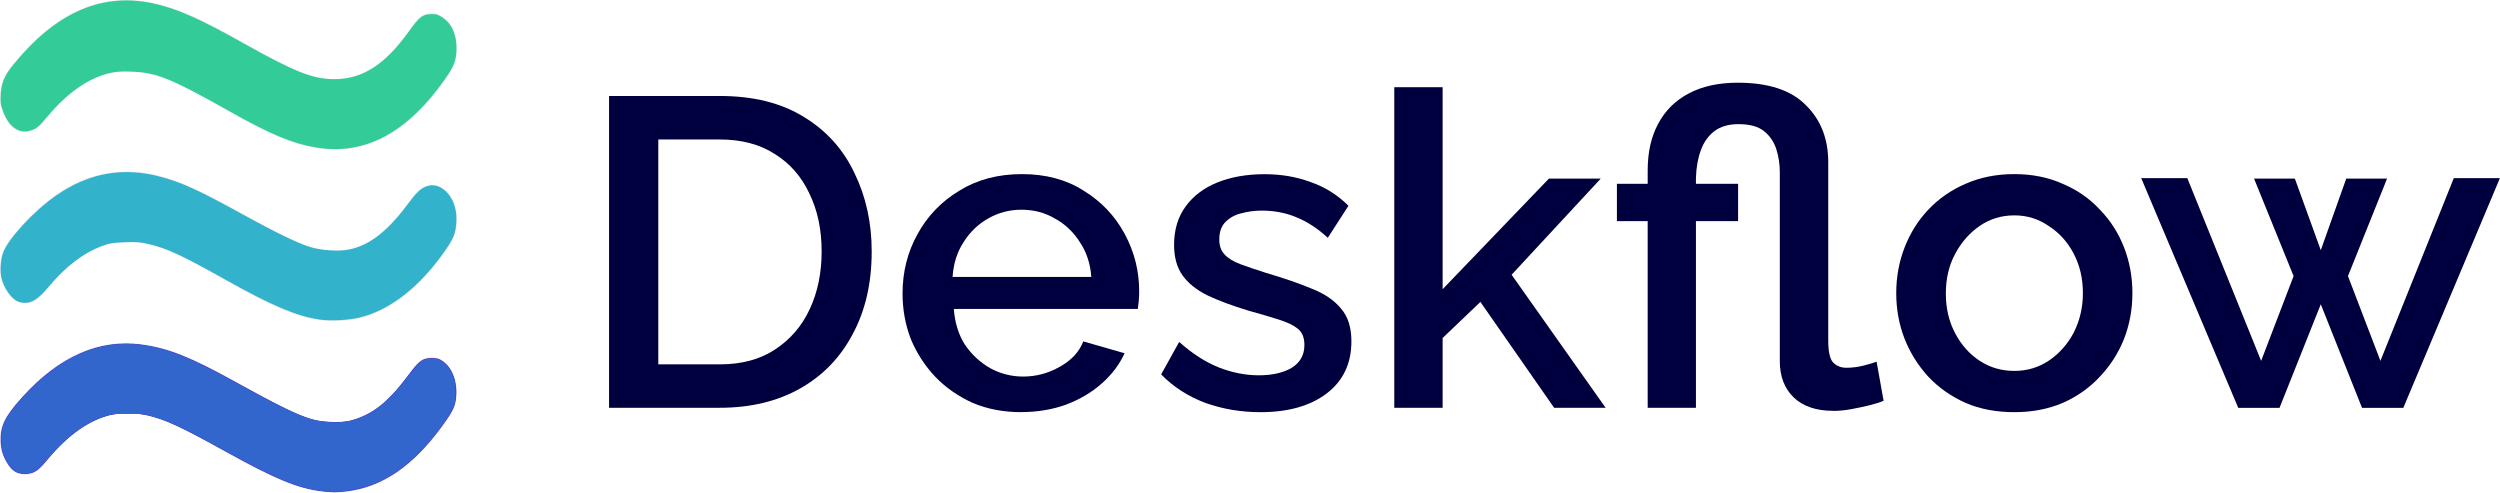
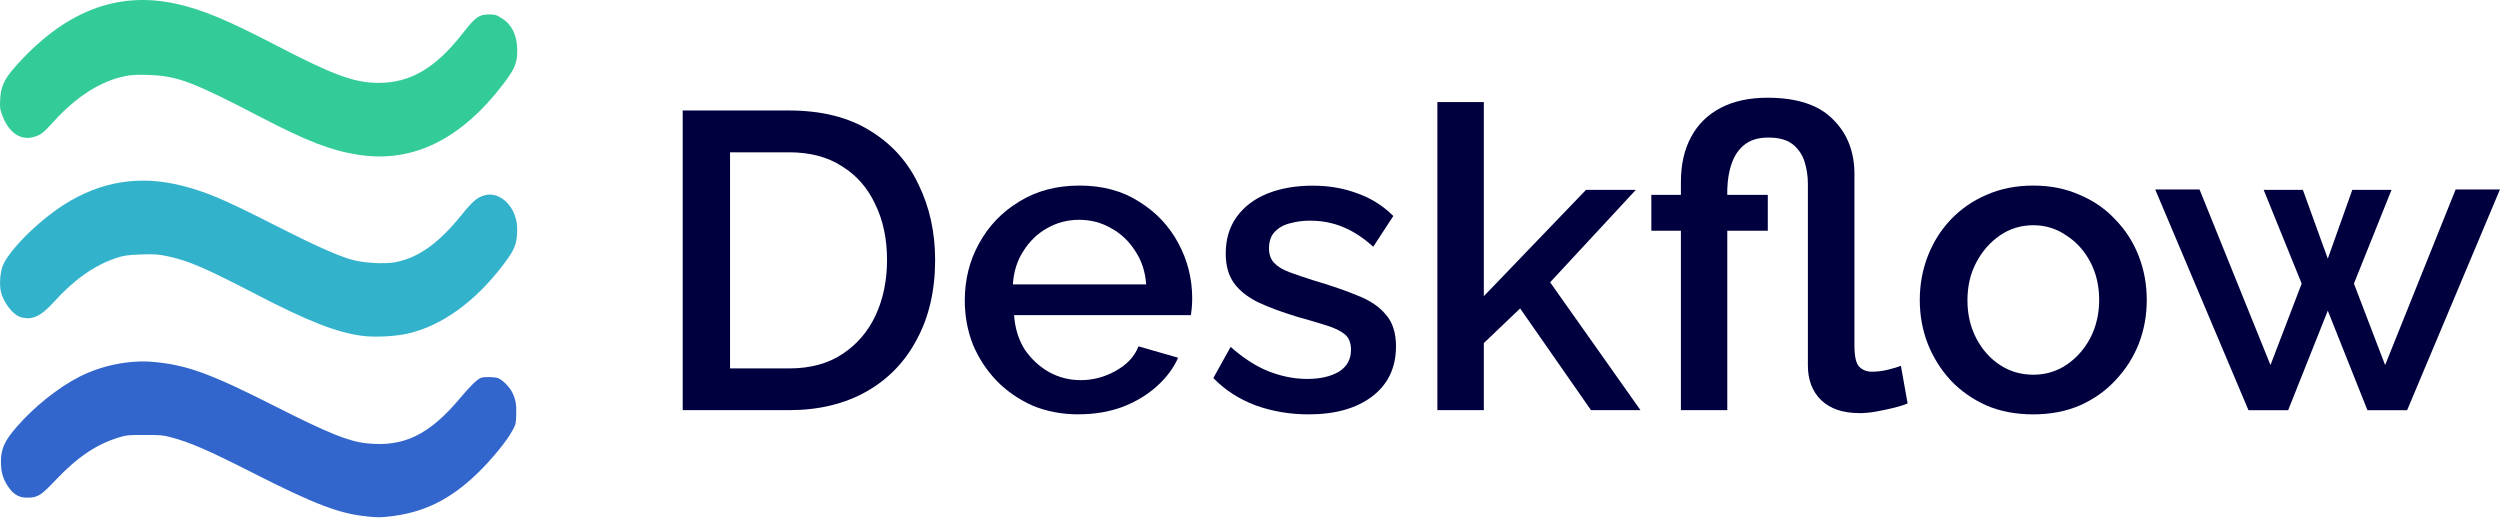
- <svg xmlns="http://www.w3.org/2000/svg" width="27.871mm" height="5.491mm" viewBox="0 0 27.871 5.491" version="1.1" id="svg5" xml:space="preserve">
+ <svg xmlns="http://www.w3.org/2000/svg" width="290mm" height="60mm" viewBox="0 0 29 6" version="1.1" id="svg5" xml:space="preserve">
  <defs id="defs2" />
-   <g style="fill:#e8eaed" id="g147" transform="matrix(0.00680592,0,0,0.00680592,-0.7192887,6.012545)">
-     <path d="m 117.123,-405.078 q -5.199,-8.645 -8.318,-18.01 -3.119,-9.365 -3.119,-20.892 0,-11.527 3.639,-23.053 3.639,-11.527 9.878,-20.171 45.75,-59.073 93.579,-87.169 47.829,-28.096 100.857,-28.096 38.471,0 81.101,15.849 42.63,15.849 110.215,54.751 59.266,33.139 90.979,46.106 31.713,12.967 58.747,12.967 35.352,0 66.025,-21.612 30.673,-21.612 61.866,-67.718 6.239,-8.645 14.557,-13.688 8.318,-5.043 16.636,-5.043 8.318,0 15.077,4.322 6.758,4.322 12.997,11.527 6.239,8.645 9.358,19.451 3.119,10.806 3.119,22.333 0,11.527 -3.119,21.612 -3.119,10.086 -8.318,18.731 -42.63,63.396 -89.42,94.374 -46.789,30.978 -98.777,30.978 -36.392,0 -76.422,-15.129 -40.031,-15.129 -104.496,-52.59 -62.386,-36.02 -95.658,-48.988 -33.272,-12.967 -63.425,-12.967 -36.392,0 -70.184,20.892 -33.792,20.892 -68.104,64.116 -6.239,7.204 -13.517,11.527 -7.278,4.322 -15.596,4.322 -8.318,0 -16.116,-4.322 -7.798,-4.322 -14.037,-14.408 z m 0,280.959 q -5.199,-8.645 -8.318,-18.01 -3.119,-9.365 -3.119,-20.892 0,-11.527 3.639,-23.053 3.639,-11.527 9.878,-20.171 45.75,-59.073 93.059,-87.169 47.309,-28.096 100.337,-28.096 38.471,0 82.141,15.849 43.67,15.849 110.215,54.751 59.266,33.139 90.459,46.106 31.193,12.967 58.227,12.967 35.352,0 67.065,-21.612 31.713,-21.612 61.866,-67.718 6.239,-8.645 14.037,-12.967 7.798,-4.322 16.116,-4.322 8.318,0 15.077,3.602 6.758,3.602 12.997,10.806 6.239,8.645 9.878,20.171 3.639,11.527 3.639,23.053 0,11.527 -3.119,20.892 -3.119,9.365 -8.318,18.01 -42.63,63.396 -89.42,94.374 -46.789,30.978 -98.777,30.978 -36.392,0 -76.422,-15.129 -40.031,-15.129 -105.536,-52.59 -62.386,-36.02 -95.658,-48.988 -33.272,-12.967 -62.386,-12.967 -36.392,0 -71.224,21.612 -34.832,21.612 -68.104,64.837 -6.239,7.204 -13.517,10.806 -7.278,3.602 -14.557,3.602 -8.318,0 -16.636,-4.322 -8.318,-4.322 -13.517,-14.408 z m 0,-561.919 q -5.199,-8.645 -8.318,-18.01 -3.119,-9.365 -3.119,-20.892 0,-11.527 3.639,-23.053 3.639,-11.527 9.878,-20.171 45.75,-59.073 93.059,-87.169 47.309,-28.096 100.337,-28.096 38.471,0 82.141,15.849 43.67,15.849 110.215,54.751 59.266,33.139 90.459,46.106 31.193,12.967 58.227,12.967 35.352,0 67.065,-21.612 31.713,-21.612 61.866,-67.718 6.239,-10.086 14.037,-14.408 7.798,-4.322 16.116,-4.322 8.318,0 15.596,4.322 7.278,4.322 13.517,11.527 6.239,8.645 9.358,19.451 3.119,10.806 3.119,22.333 0,11.527 -3.119,21.612 -3.119,10.086 -8.318,18.731 -42.63,63.396 -88.9,94.374 -46.269,30.978 -99.297,30.978 -36.392,0 -76.422,-14.408 -40.031,-14.408 -104.496,-51.869 -62.386,-36.02 -95.658,-48.988 -33.272,-12.967 -63.425,-12.967 -36.392,0 -71.224,20.892 -34.832,20.892 -68.104,64.116 -6.239,7.204 -13.517,10.806 -7.278,3.602 -14.557,3.602 -8.318,0 -16.636,-4.322 -8.318,-4.322 -13.517,-14.408 z" id="path56" style="stroke-width:1.224" />
-     <path style="fill:#33cc99;fill-opacity:1;stroke-width:1.503" d="m 623.599,-641.827 c -39.079,-6.571 -73.674,-20.996 -140.954,-58.774 -97.42,-54.702 -119.575,-63.742 -160.366,-65.434 -17.244,-0.715 -25.479,-0.259 -35.674,1.979 -34.752,7.627 -70.496,32.302 -102.737,70.922 -14.567,17.449 -18.723,20.845 -29.169,23.833 -18.608,5.322 -35.198,-7.001 -44.438,-33.01 -3.63,-10.217 -3.901,-12.22 -3.372,-24.892 0.84,-20.1 5.725,-31.963 20.76,-50.406 70.856,-86.921 147.447,-119.564 233.005,-99.306 37.945,8.984 73.601,24.961 144.875,64.918 83.034,46.549 112.973,58.332 148.066,58.273 45.955,-0.077 82.243,-23.327 121.715,-77.984 17.639,-24.424 23.015,-28.536 37.349,-28.561 8.623,-0.015 10.759,0.702 18.909,6.352 14.436,10.008 21.79,26.746 21.79,49.596 0,19.335 -3.492,28.653 -19.031,50.787 -61.755,87.966 -131.63,125.007 -210.727,111.707 z" id="path970" />
-     <path style="fill:#33b2cc;fill-opacity:1;stroke-width:1.503" d="m 629.981,-359.886 c -37.226,-5.242 -78.063,-22.418 -153.172,-64.424 -74.287,-41.546 -97.228,-52.221 -127.643,-59.391 -13.57,-3.199 -19.39,-3.632 -38.931,-2.898 -19.539,0.734 -24.944,1.576 -36.13,5.629 -31.46,11.398 -60.68,33.66 -89.674,68.323 -19.317,23.094 -32.564,29.269 -49.333,22.998 -10.732,-4.014 -24.172,-23.589 -27.321,-39.793 -2.125,-10.937 -0.913,-28.81 2.65,-39.061 8.159,-23.478 50.679,-69.446 88.146,-95.294 53.694,-37.043 110.595,-46.774 172.292,-29.465 35.387,9.928 59.877,21.236 133.559,61.673 53.7,29.47 87.132,45.704 108.388,52.631 17.253,5.622 48.012,7.687 64.594,4.337 32.801,-6.627 62.146,-29.098 94.852,-72.633 17.316,-23.049 23.662,-28.78 35.242,-31.823 17.429,-4.581 36.825,10.973 43.249,34.681 2.235,8.249 2.736,13.24 2.38,23.714 -0.626,18.415 -4.041,27.185 -18.858,48.418 -41.261,59.13 -90.171,97.187 -140.242,109.122 -17.531,4.178 -46.894,5.671 -64.049,3.256 z" id="path1767" />
-     <path style="fill:#4c33cc;fill-opacity:1;stroke-width:1.503" d="m 633.782,-78.611 c -40.073,-4.605 -76.712,-19.765 -161.61,-66.87 -71.579,-39.714 -95.825,-50.828 -126.253,-57.871 -16.567,-3.835 -44.752,-3.903 -60.012,-0.144 -34.185,8.417 -69.098,33.003 -100.764,70.961 -16.937,20.303 -22.678,24.373 -35.74,25.337 -13.891,1.026 -22.546,-3.416 -30.479,-15.641 -8.167,-12.59 -11.498,-23.065 -12.049,-37.898 -0.918,-24.732 6.872,-40.598 35.507,-72.307 60.013,-66.457 126.044,-95.491 195.478,-85.952 43.713,6.005 80.327,20.638 154.727,61.834 69.899,38.705 99.891,53.415 122.714,60.186 18.185,5.396 48.489,6.699 63.661,2.739 35.517,-9.271 60.867,-28.665 92.597,-70.842 21.24,-28.232 25.59,-31.606 40.951,-31.751 9.393,-0.086 11.829,0.565 18.144,4.861 14.699,10.002 23.319,30.493 22.469,53.406 -0.713,19.198 -3.903,26.48 -23.244,53.063 -47.873,65.798 -98.526,100.236 -157.369,106.992 -16.788,1.928 -21.155,1.916 -38.728,-0.104 z" id="path2564" />
-     <path style="fill:#4c33cc;fill-opacity:1;stroke-width:0.031" d="M 15.852,22.019 C 14.858,21.897 13.997,21.541 11.827,20.354 9.454,19.057 8.899,18.844 7.887,18.844 c -0.534,0 -0.808,0.046 -1.192,0.201 -0.699,0.282 -1.326,0.77 -2.045,1.591 -0.515,0.589 -0.629,0.663 -1.012,0.663 -0.324,0 -0.542,-0.16 -0.75,-0.549 C 2.753,20.495 2.7,20.256 2.699,19.903 c -0.001,-0.503 0.126,-0.81 0.565,-1.355 0.516,-0.641 1.171,-1.246 1.808,-1.669 1.393,-0.925 2.782,-1.111 4.442,-0.595 0.725,0.225 1.45,0.569 3.1,1.47 1.702,0.929 2.438,1.272 2.977,1.387 0.195,0.041 0.393,0.055 0.783,0.054 0.489,-9.98e-4 0.538,-0.006 0.783,-0.088 0.803,-0.267 1.36,-0.712 2.121,-1.692 0.37,-0.477 0.613,-0.73 0.749,-0.782 0.131,-0.05 0.498,-0.037 0.623,0.023 0.155,0.073 0.383,0.308 0.476,0.49 0.137,0.27 0.181,0.507 0.169,0.917 -0.01,0.357 -0.015,0.378 -0.127,0.605 -0.208,0.42 -0.764,1.156 -1.28,1.692 -0.982,1.021 -1.969,1.537 -3.199,1.673 -0.355,0.039 -0.401,0.038 -0.838,-0.015 z" id="path3391" transform="matrix(40,0,0,40,0,-960)" />
-     <path style="fill:#3366cc;fill-opacity:1;stroke-width:0.031" d="M 15.93,22.031 C 14.919,21.926 14.035,21.564 11.816,20.349 10.166,19.445 9.507,19.137 8.808,18.942 8.536,18.865 8.475,18.86 7.887,18.86 c -0.575,-2.61e-4 -0.649,0.006 -0.859,0.072 -0.86,0.269 -1.548,0.762 -2.376,1.705 -0.519,0.59 -0.63,0.663 -1.013,0.663 -0.324,0 -0.542,-0.16 -0.75,-0.549 C 2.753,20.495 2.7,20.256 2.699,19.903 2.697,19.399 2.825,19.093 3.264,18.548 3.897,17.762 4.756,17.02 5.53,16.593 6.33,16.152 7.343,15.932 8.193,16.015 c 1.223,0.12 2.061,0.449 4.421,1.739 1.895,1.035 2.629,1.355 3.284,1.43 1.341,0.153 2.256,-0.326 3.38,-1.769 0.371,-0.476 0.613,-0.729 0.749,-0.781 0.119,-0.045 0.492,-0.037 0.613,0.014 0.16,0.067 0.404,0.33 0.506,0.544 0.127,0.268 0.161,0.472 0.149,0.883 -0.01,0.342 -0.016,0.368 -0.127,0.593 -0.211,0.428 -0.769,1.163 -1.295,1.706 -0.988,1.021 -1.951,1.522 -3.192,1.661 -0.311,0.035 -0.384,0.034 -0.75,-0.004 z" id="path3393" transform="matrix(40,0,0,40,0,-960)" />
-   </g>
-   <g aria-label="Deskflow" id="text361" style="font-size:4.896px;-inkscape-font-specification:'sans-serif, Normal';fill:#010101;fill-opacity:0.302;stroke-width:0.446">
+   <g aria-label="Deskflow" id="text361" style="font-size:4.896px;-inkscape-font-specification:'sans-serif, Normal';fill:#010101;fill-opacity:0.302;stroke-width:0.446" transform="translate(1.129461,0.2116667)">
    <path d="M 6.79,4.546 V 1.07 h 1.234 q 0.563,0 0.94,0.235 0.377,0.23 0.563,0.627 0.191,0.392 0.191,0.871 0,0.529 -0.211,0.92 Q 9.302,4.115 8.92,4.331 8.538,4.546 8.024,4.546 Z M 9.16,2.803 q 0,-0.367 -0.137,-0.646 Q 8.891,1.873 8.636,1.716 8.387,1.555 8.024,1.555 h -0.685 v 2.507 h 0.685 q 0.367,0 0.617,-0.166 Q 8.896,3.729 9.028,3.445 9.16,3.161 9.16,2.803 Z" style="font-family:Raleway;-inkscape-font-specification:'Raleway, @wght=600';font-variation-settings:'wght' 600;fill:#00003f;fill-opacity:1" id="path424" />
    <path d="m 11.388,4.595 q -0.299,0 -0.543,-0.103 -0.24,-0.108 -0.416,-0.289 -0.176,-0.186 -0.274,-0.421 -0.093,-0.24 -0.093,-0.509 0,-0.362 0.166,-0.661 0.166,-0.304 0.465,-0.485 0.299,-0.186 0.7,-0.186 0.401,0 0.69,0.186 0.294,0.181 0.455,0.48 0.162,0.299 0.162,0.641 0,0.059 -0.005,0.113 -0.005,0.049 -0.01,0.083 h -2.051 q 0.015,0.225 0.122,0.397 0.113,0.166 0.284,0.264 0.171,0.093 0.367,0.093 0.215,0 0.406,-0.108 0.196,-0.108 0.264,-0.284 l 0.46,0.132 q -0.083,0.186 -0.255,0.338 -0.166,0.147 -0.397,0.235 -0.23,0.083 -0.499,0.083 z M 10.619,3.087 h 1.547 Q 12.151,2.867 12.039,2.7 11.931,2.529 11.76,2.436 11.593,2.338 11.388,2.338 q -0.201,0 -0.372,0.098 -0.166,0.093 -0.274,0.264 -0.108,0.166 -0.122,0.387 z" style="font-family:Raleway;-inkscape-font-specification:'Raleway, @wght=600';font-variation-settings:'wght' 600;fill:#00003f;fill-opacity:1" id="path426" />
-     <path d="m 14.051,4.595 q -0.323,0 -0.612,-0.103 -0.289,-0.108 -0.494,-0.318 l 0.201,-0.362 q 0.22,0.196 0.441,0.284 0.225,0.088 0.446,0.088 0.225,0 0.367,-0.083 0.142,-0.088 0.142,-0.255 0,-0.122 -0.073,-0.181 -0.073,-0.059 -0.215,-0.103 -0.137,-0.044 -0.333,-0.098 -0.274,-0.083 -0.46,-0.171 -0.186,-0.093 -0.279,-0.225 -0.093,-0.132 -0.093,-0.338 0,-0.25 0.127,-0.426 0.127,-0.176 0.353,-0.269 0.23,-0.093 0.529,-0.093 0.279,0 0.514,0.088 0.24,0.083 0.421,0.264 l -0.23,0.357 q -0.171,-0.157 -0.353,-0.23 -0.176,-0.073 -0.382,-0.073 -0.118,0 -0.225,0.029 -0.108,0.024 -0.181,0.098 -0.069,0.069 -0.069,0.196 0,0.103 0.059,0.166 0.059,0.064 0.176,0.108 0.118,0.044 0.289,0.098 0.299,0.088 0.509,0.176 0.211,0.083 0.323,0.22 0.117,0.132 0.117,0.367 0,0.372 -0.279,0.583 -0.274,0.206 -0.734,0.206 z" style="font-family:Raleway;-inkscape-font-specification:'Raleway, @wght=600';font-variation-settings:'wght' 600;fill:#00003f;fill-opacity:1" id="path428" />
+     <path d="m 14.051,4.595 q -0.323,0 -0.612,-0.103 -0.289,-0.108 -0.494,-0.318 l 0.201,-0.362 q 0.22,0.196 0.441,0.284 0.225,0.088 0.446,0.088 0.225,0 0.367,-0.083 0.142,-0.088 0.142,-0.255 0,-0.122 -0.073,-0.181 -0.073,-0.059 -0.215,-0.103 -0.137,-0.044 -0.333,-0.098 -0.274,-0.083 -0.46,-0.171 -0.186,-0.093 -0.279,-0.225 -0.093,-0.132 -0.093,-0.338 0,-0.25 0.127,-0.426 0.127,-0.176 0.353,-0.269 0.23,-0.093 0.529,-0.093 0.279,0 0.514,0.088 0.24,0.083 0.421,0.264 L 14.8,2.651 Q 14.629,2.495 14.448,2.421 14.271,2.348 14.066,2.348 q -0.118,0 -0.225,0.029 -0.108,0.024 -0.181,0.098 -0.069,0.069 -0.069,0.196 0,0.103 0.059,0.166 0.059,0.064 0.176,0.108 0.118,0.044 0.289,0.098 0.299,0.088 0.509,0.176 0.211,0.083 0.323,0.22 0.117,0.132 0.117,0.367 0,0.372 -0.279,0.583 -0.274,0.206 -0.734,0.206 z" style="font-family:Raleway;-inkscape-font-specification:'Raleway, @wght=600';font-variation-settings:'wght' 600;fill:#00003f;fill-opacity:1" id="path428" />
    <path d="M 17.326,4.546 16.504,3.366 16.083,3.768 V 4.546 H 15.544 V 0.972 h 0.539 V 3.224 L 17.268,1.991 h 0.578 l -0.994,1.072 1.048,1.483 z" style="font-family:Raleway;-inkscape-font-specification:'Raleway, @wght=600';font-variation-settings:'wght' 600;fill:#00003f;fill-opacity:1" id="path430" />
    <path d="m 20.435,4.58 q -0.279,0 -0.436,-0.147 Q 19.842,4.282 19.842,4.027 V 1.922 q 0,-0.137 -0.039,-0.259 -0.039,-0.122 -0.137,-0.201 -0.098,-0.078 -0.284,-0.078 -0.166,0 -0.269,0.078 -0.103,0.078 -0.152,0.215 -0.049,0.132 -0.054,0.308 v 0.064 h 0.47 V 2.465 H 18.907 V 4.546 H 18.369 V 2.465 H 18.026 V 2.049 h 0.343 V 1.902 q 0,-0.308 0.118,-0.524 0.117,-0.22 0.343,-0.338 0.225,-0.118 0.543,-0.118 0.514,0 0.759,0.25 0.25,0.245 0.25,0.636 v 1.988 q 0,0.186 0.054,0.245 0.059,0.059 0.147,0.059 0.098,0 0.191,-0.024 0.098,-0.024 0.147,-0.044 l 0.078,0.436 q -0.054,0.024 -0.152,0.049 -0.098,0.024 -0.206,0.044 -0.108,0.02 -0.206,0.02 z" style="font-family:Raleway;-inkscape-font-specification:'Raleway, @wght=600';font-variation-settings:'wght' 600;fill:#00003f;fill-opacity:1" id="path432" />
    <path d="m 22.457,4.595 q -0.304,0 -0.543,-0.103 Q 21.673,4.385 21.497,4.199 21.326,4.012 21.233,3.777 21.14,3.538 21.14,3.268 q 0,-0.269 0.093,-0.509 0.093,-0.24 0.264,-0.421 0.176,-0.186 0.416,-0.289 0.245,-0.108 0.543,-0.108 0.299,0 0.539,0.108 0.245,0.103 0.416,0.289 0.176,0.181 0.269,0.421 0.093,0.24 0.093,0.509 0,0.269 -0.093,0.509 -0.093,0.235 -0.269,0.421 -0.171,0.186 -0.416,0.294 -0.24,0.103 -0.539,0.103 z M 21.693,3.273 q 0,0.245 0.103,0.441 0.103,0.196 0.274,0.308 0.171,0.113 0.387,0.113 0.211,0 0.382,-0.113 0.176,-0.118 0.279,-0.313 0.103,-0.201 0.103,-0.441 0,-0.245 -0.103,-0.441 -0.103,-0.196 -0.279,-0.308 -0.171,-0.118 -0.382,-0.118 -0.215,0 -0.387,0.118 -0.171,0.118 -0.274,0.313 -0.103,0.191 -0.103,0.441 z" style="font-family:Raleway;-inkscape-font-specification:'Raleway, @wght=600';font-variation-settings:'wght' 600;fill:#00003f;fill-opacity:1" id="path434" />
    <path d="m 27.356,1.986 h 0.514 l -1.077,2.561 h -0.46 l -0.46,-1.155 -0.46,1.155 h -0.46 L 23.871,1.986 h 0.514 l 0.823,2.037 0.362,-0.945 -0.441,-1.087 h 0.455 l 0.289,0.798 0.284,-0.798 h 0.455 l -0.436,1.087 0.362,0.945 z" style="font-family:Raleway;-inkscape-font-specification:'Raleway, @wght=600';font-variation-settings:'wght' 600;fill:#00003f;fill-opacity:1" id="path436" />
  </g>
+   <g id="g312" transform="matrix(4.4775577e-4,0,0,4.1523862e-4,-0.5820464,0.06261135)">
+     <path style="fill:#3366cc;fill-opacity:1;stroke-width:22.031" d="m 10822.775,14277.69 c -725.441,-75.758 -1360.411,-335.408 -2953.399,-1207.698 -1184.433,-648.572 -1657.208,-869.797 -2159.079,-1010.295 -195.319,-54.679 -239.463,-58.606 -660.942,-58.798 -412.413,-0.187 -465.997,4.307 -616.88,51.442 -617.235,192.932 -1111.149,547.318 -1705.887,1223.984 -372.355,423.649 -452.126,475.865 -726.99,475.865 -232.696,0 -389.313,-114.626 -538.143,-393.859 -97.65,-183.208 -136.25,-354.745 -136.943,-608.569 -0.987,-361.332 90.755,-581.303 405.616,-972.546 454.315,-564.53 1071.381,-1096.759 1627.006,-1403.32 574.076,-316.742 1301.046,-474.529 1911.199,-414.822 877.798,85.898 1479.449,322.52 3173.859,1248.236 1360.463,743.271 1887.422,972.691 2357.361,1026.316 962.745,109.86 1619.788,-234.099 2426.041,-1270.024 265.988,-341.759 440.291,-523.347 538.01,-560.5 85.218,-32.404 353.332,-26.223 440.38,10.151 114.885,48.003 290.277,236.695 363.058,390.589 90.975,192.367 115.643,338.837 106.757,633.906 -7.394,245.557 -11.399,264.246 -91.148,425.591 -151.774,307.052 -552.228,834.715 -929.562,1224.851 -709.182,733.24 -1400.349,1092.826 -2291.735,1192.297 -223.305,24.917 -275.771,24.644 -538.58,-2.799 z" id="path3393" />
+     <path style="fill:#33b2cc;fill-opacity:1;stroke-width:26.966" d="M 10691.975,9232.295 C 10023.904,9138.227 9291.024,8829.977 7943.085,8076.111 6609.907,7330.501 6198.192,7138.936 5652.342,7010.261 c -243.538,-57.41 -347.981,-65.185 -698.676,-52.01 -350.652,13.173 -447.647,28.284 -648.403,101.016 -564.6,204.548 -1088.988,604.082 -1609.331,1226.157 -346.679,414.457 -584.406,525.281 -885.347,412.732 -192.604,-72.033 -433.805,-423.342 -490.313,-714.142 -38.14,-196.274 -16.379,-517.034 47.558,-701.011 146.428,-421.345 909.508,-1246.303 1581.907,-1710.182 963.612,-664.784 1984.78,-839.42 3092.032,-528.788 635.068,178.164 1074.58,381.116 2396.91,1106.81 963.721,528.889 1563.703,820.226 1945.174,944.53 309.63,100.896 861.648,137.962 1159.223,77.841 588.657,-118.927 1115.294,-522.2 1702.251,-1303.496 310.762,-413.655 424.656,-516.498 632.476,-571.113 312.793,-82.206 660.875,196.919 776.17,622.395 40.112,148.034 49.106,237.616 42.717,425.577 -11.234,330.478 -72.528,487.867 -338.44,868.936 -740.488,1061.178 -1618.249,1744.164 -2516.836,1958.349 -314.615,74.987 -841.585,101.775 -1149.443,58.428 z" id="path1767" />
+     <path style="fill:#33cc99;fill-opacity:1;stroke-width:26.966" d="M 10576.744,4172.454 C 9875.411,4054.531 9254.561,3795.654 8047.132,3117.675 6298.795,2135.973 5901.184,1973.736 5169.129,1943.365 c -309.47,-12.839 -457.255,-4.641 -640.222,35.516 -623.682,136.883 -1265.152,579.708 -1843.769,1272.805 -261.425,313.149 -336.019,374.095 -523.485,427.711 -333.953,95.512 -631.675,-125.645 -797.5,-592.409 -65.142,-183.36 -70.011,-219.31 -60.511,-446.729 15.07,-360.73 102.747,-573.615 372.566,-904.61 1271.603,-1559.914 2646.145,-2145.742 4181.608,-1782.196 680.976,161.232 1320.873,447.968 2599.992,1165.048 1490.163,835.392 2027.463,1046.853 2657.26,1045.793 824.736,-1.385 1475.964,-418.635 2184.35,-1399.531 316.552,-438.327 413.046,-512.118 670.274,-512.575 154.752,-0.276 193.077,12.6 339.34,113.996 259.074,179.602 391.048,479.99 391.048,890.069 0,346.997 -62.66,514.215 -341.533,911.452 -1108.285,1578.677 -2362.287,2243.428 -3781.804,2004.748 z" id="path970" />
+   </g>
</svg>
